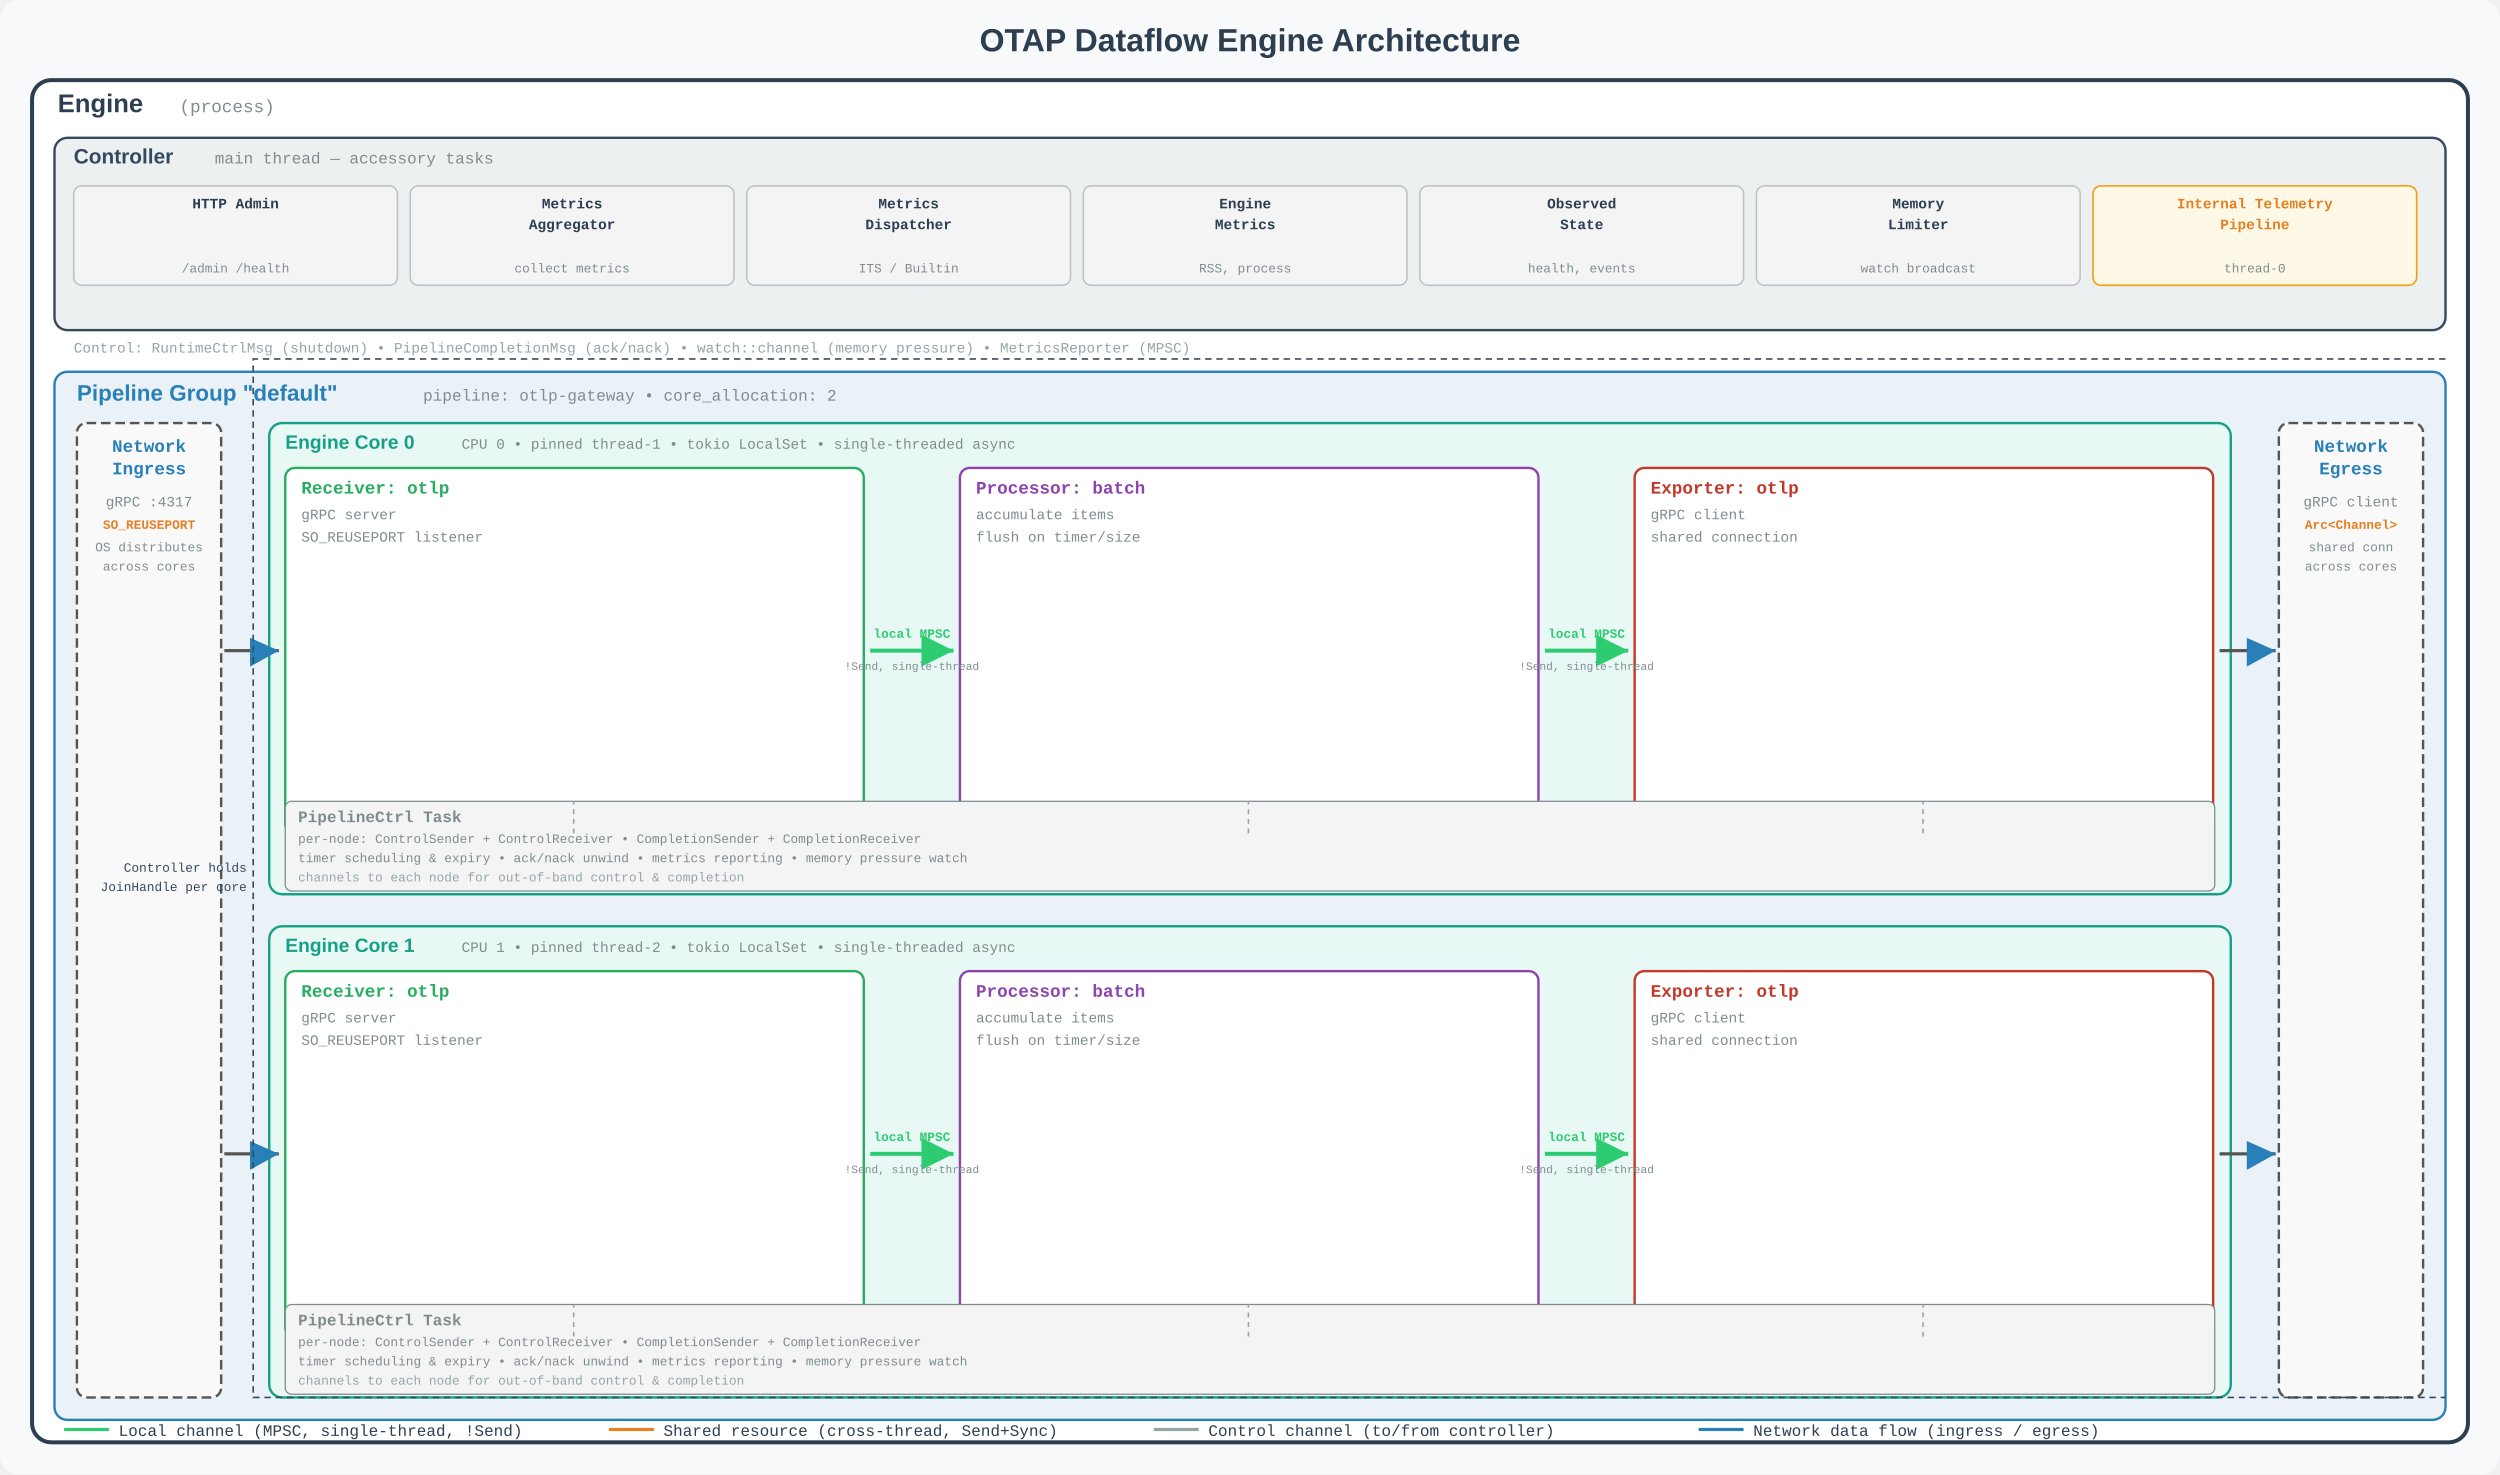
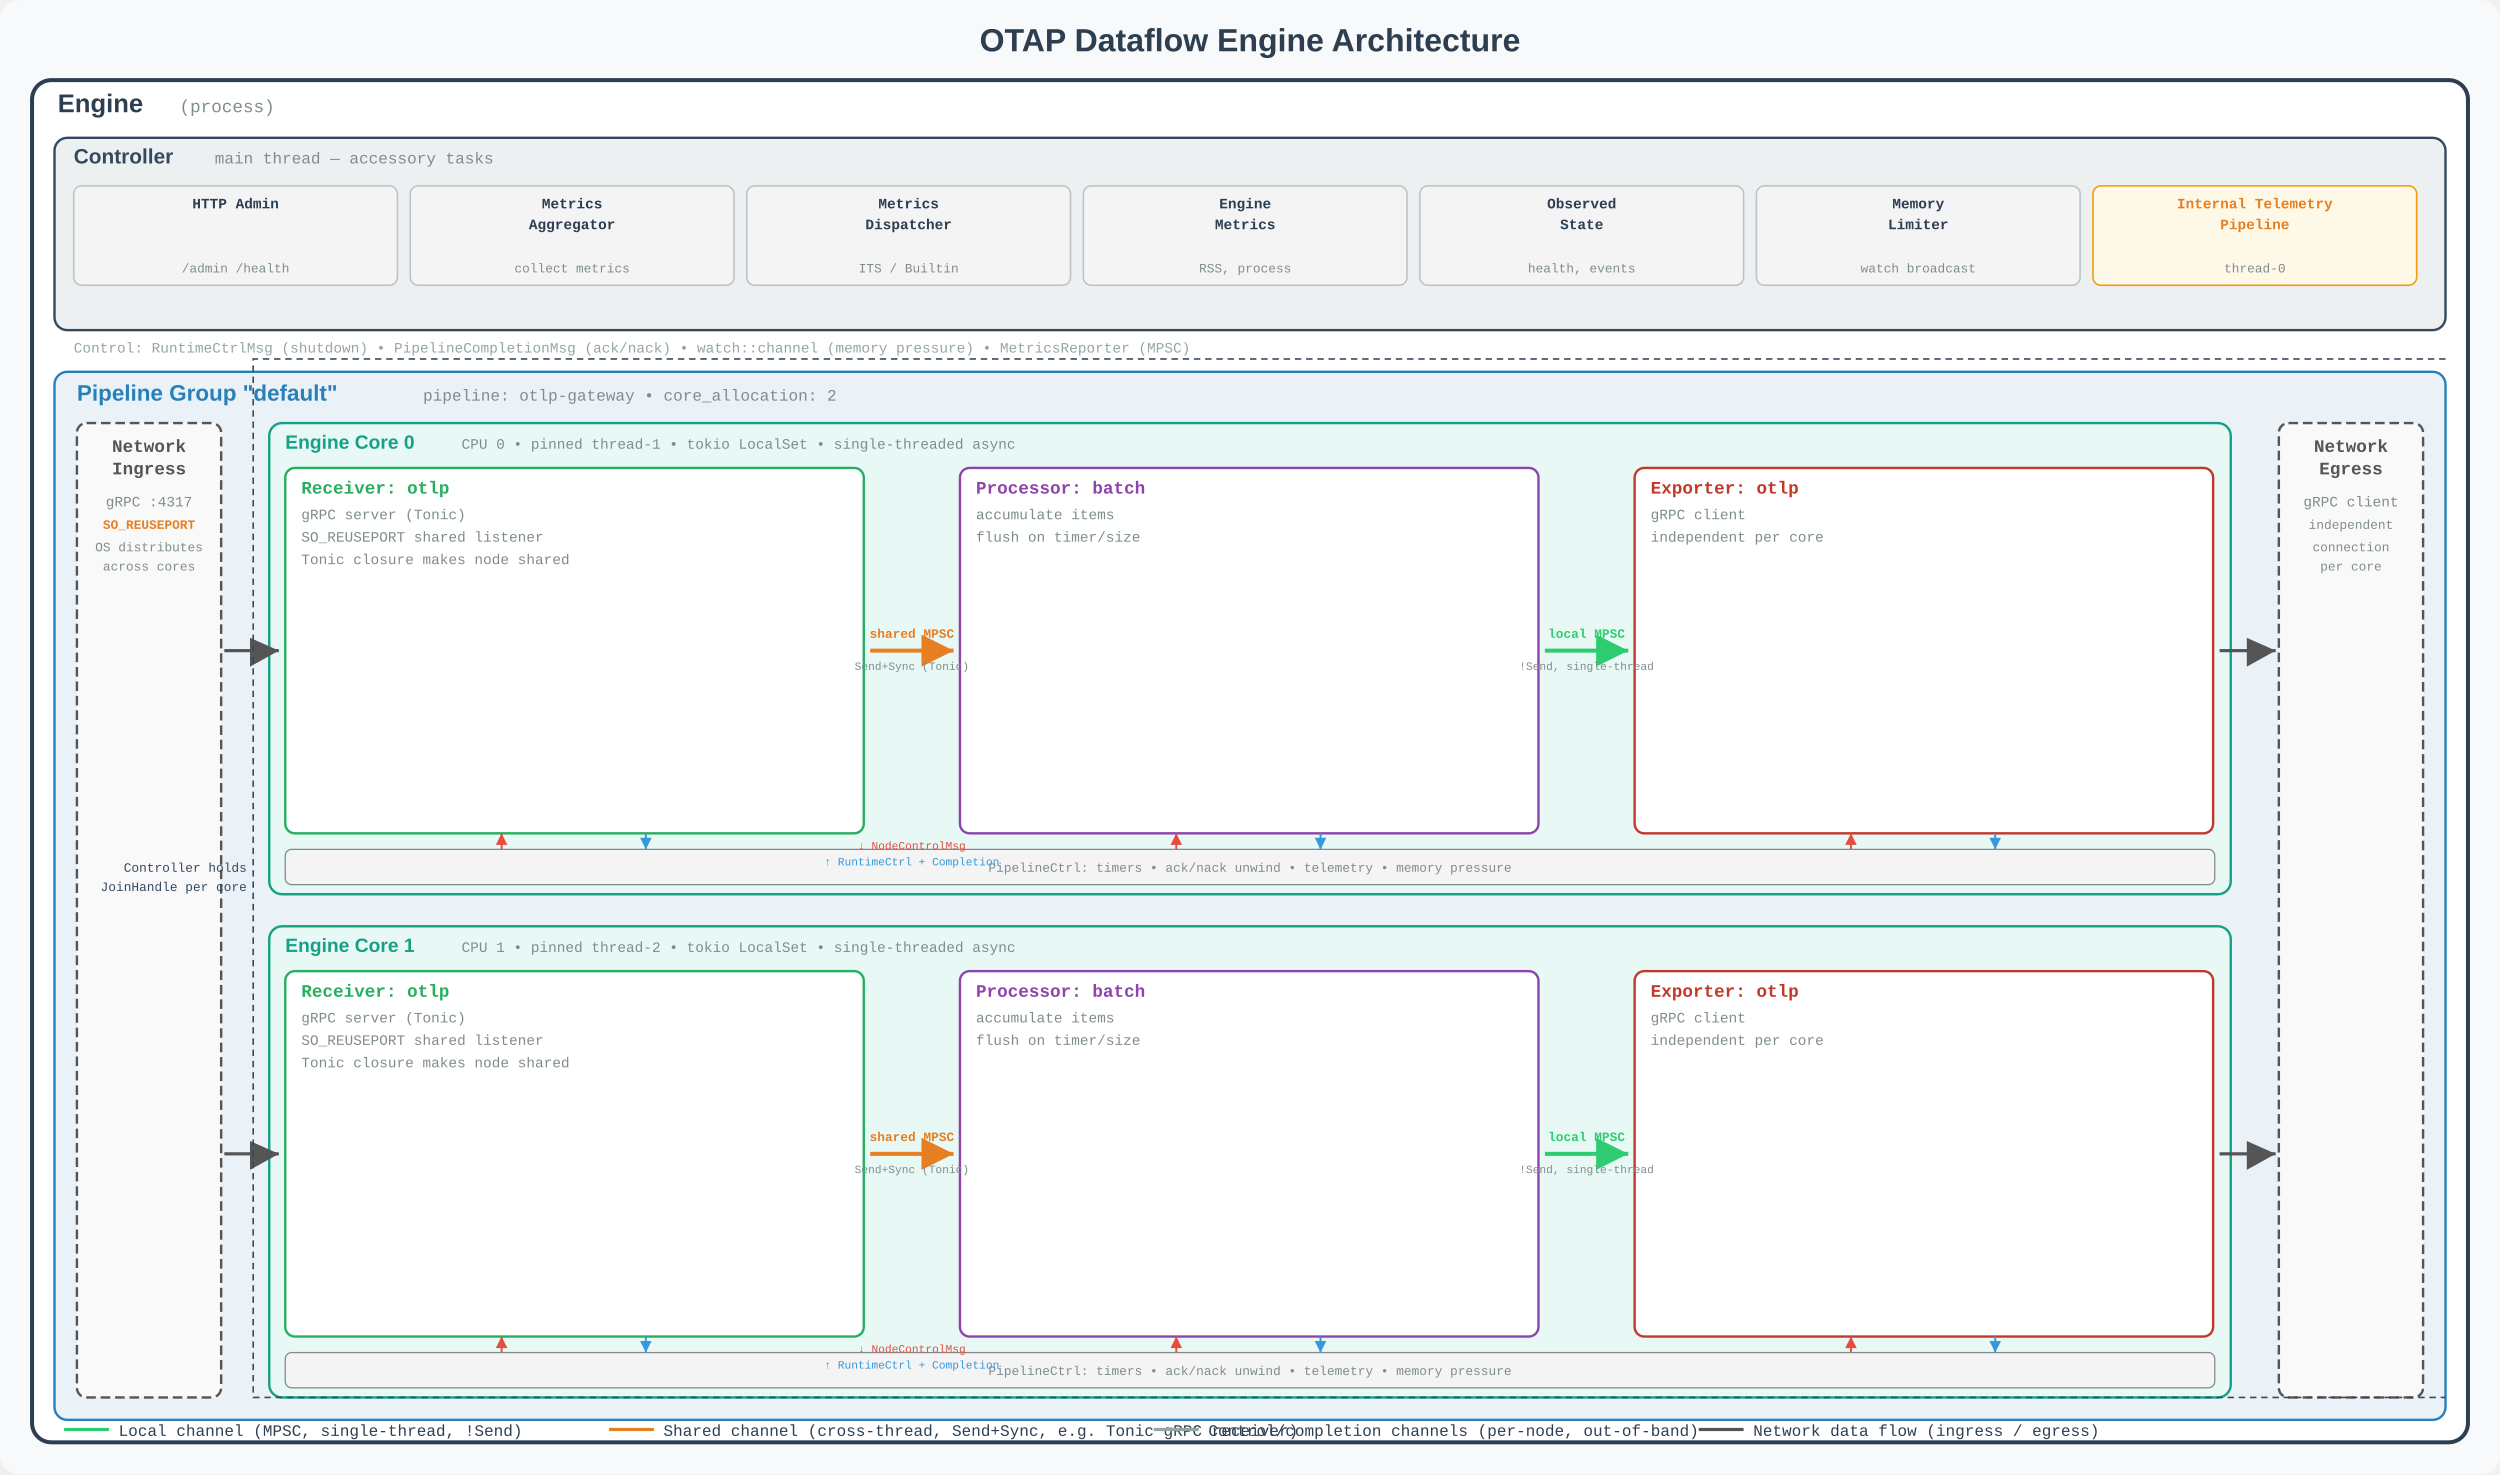
<svg xmlns="http://www.w3.org/2000/svg" viewBox="0 0 1560 920" width="1560" height="920">
  <defs>
    <marker id="al" markerWidth="8" markerHeight="8" refX="8" refY="4" orient="auto">
      <polygon points="0 0, 8 4, 0 8" fill="#2ecc71" />
    </marker>
    <marker id="as" markerWidth="8" markerHeight="8" refX="8" refY="4" orient="auto">
      <polygon points="0 0, 8 4, 0 8" fill="#e67e22" />
    </marker>
    <marker id="ac" markerWidth="6" markerHeight="6" refX="6" refY="3" orient="auto">
      <polygon points="0 0, 6 3, 0 6" fill="#95a5a6" />
    </marker>
    <marker id="at" markerWidth="8" markerHeight="8" refX="8" refY="4" orient="auto">
      <polygon points="0 0, 8 4, 0 8" fill="#3498db" />
    </marker>
    <marker id="an" markerWidth="9" markerHeight="9" refX="9" refY="4" orient="auto">
-       <polygon points="0 0, 9 4, 0 9" fill="#2980b9" />
+       <polygon points="0 0, 9 4, 0 9" fill="#555555" />
+     </marker>
+     <marker id="acd" markerWidth="6" markerHeight="6" refX="6" refY="3" orient="auto">
+       <polygon points="0 0, 6 3, 0 6" fill="#e74c3c" />
+     </marker>
+     <marker id="acu" markerWidth="6" markerHeight="6" refX="6" refY="3" orient="auto">
+       <polygon points="0 0, 6 3, 0 6" fill="#3498db" />
    </marker>
  </defs>
  <rect width="1560" height="920" fill="#f8f9fa" rx="12" />
  <text x="780" y="32" font-family="'Segoe UI', 'Helvetica Neue', Arial, sans-serif" font-size="20" fill="#2c3e50" font-weight="bold" text-anchor="middle">OTAP Dataflow Engine Architecture</text>
  <rect x="20" y="50" width="1520" height="850" rx="12" fill="#ffffff" stroke="#2c3e50" stroke-width="2.5" />
  <text x="36" y="70" font-family="'Segoe UI', 'Helvetica Neue', Arial, sans-serif" font-size="16" fill="#2c3e50" font-weight="bold" text-anchor="start">Engine</text>
  <text x="112" y="70" font-family="Consolas, 'Courier New', monospace" font-size="11" fill="#7f8c8d" font-weight="normal" text-anchor="start">(process)</text>
  <rect x="34" y="86" width="1492" height="120" rx="8" fill="#ecf0f1" stroke="#34495e" stroke-width="1.5" />
  <text x="46" y="102" font-family="'Segoe UI', 'Helvetica Neue', Arial, sans-serif" font-size="13" fill="#34495e" font-weight="bold" text-anchor="start">Controller</text>
  <text x="134" y="102" font-family="Consolas, 'Courier New', monospace" font-size="10" fill="#7f8c8d" font-weight="normal" text-anchor="start">main thread — accessory tasks</text>
  <rect x="46" y="116" width="202" height="62" rx="5" fill="#f4f4f4" stroke="#bdc3c7" stroke-width="1" />
  <text x="147" y="130" font-family="Consolas, 'Courier New', monospace" font-size="9" fill="#2c3e50" font-weight="bold" text-anchor="middle">HTTP Admin</text>
  <text x="147" y="170" font-family="Consolas, 'Courier New', monospace" font-size="8" fill="#7f8c8d" font-weight="normal" text-anchor="middle">/admin /health</text>
  <rect x="256" y="116" width="202" height="62" rx="5" fill="#f4f4f4" stroke="#bdc3c7" stroke-width="1" />
  <text x="357" y="130" font-family="Consolas, 'Courier New', monospace" font-size="9" fill="#2c3e50" font-weight="bold" text-anchor="middle">Metrics</text>
  <text x="357" y="143" font-family="Consolas, 'Courier New', monospace" font-size="9" fill="#2c3e50" font-weight="bold" text-anchor="middle">Aggregator</text>
  <text x="357" y="170" font-family="Consolas, 'Courier New', monospace" font-size="8" fill="#7f8c8d" font-weight="normal" text-anchor="middle">collect metrics</text>
  <rect x="466" y="116" width="202" height="62" rx="5" fill="#f4f4f4" stroke="#bdc3c7" stroke-width="1" />
  <text x="567" y="130" font-family="Consolas, 'Courier New', monospace" font-size="9" fill="#2c3e50" font-weight="bold" text-anchor="middle">Metrics</text>
  <text x="567" y="143" font-family="Consolas, 'Courier New', monospace" font-size="9" fill="#2c3e50" font-weight="bold" text-anchor="middle">Dispatcher</text>
  <text x="567" y="170" font-family="Consolas, 'Courier New', monospace" font-size="8" fill="#7f8c8d" font-weight="normal" text-anchor="middle">ITS / Builtin</text>
  <rect x="676" y="116" width="202" height="62" rx="5" fill="#f4f4f4" stroke="#bdc3c7" stroke-width="1" />
  <text x="777" y="130" font-family="Consolas, 'Courier New', monospace" font-size="9" fill="#2c3e50" font-weight="bold" text-anchor="middle">Engine</text>
  <text x="777" y="143" font-family="Consolas, 'Courier New', monospace" font-size="9" fill="#2c3e50" font-weight="bold" text-anchor="middle">Metrics</text>
  <text x="777" y="170" font-family="Consolas, 'Courier New', monospace" font-size="8" fill="#7f8c8d" font-weight="normal" text-anchor="middle">RSS, process</text>
  <rect x="886" y="116" width="202" height="62" rx="5" fill="#f4f4f4" stroke="#bdc3c7" stroke-width="1" />
  <text x="987" y="130" font-family="Consolas, 'Courier New', monospace" font-size="9" fill="#2c3e50" font-weight="bold" text-anchor="middle">Observed</text>
  <text x="987" y="143" font-family="Consolas, 'Courier New', monospace" font-size="9" fill="#2c3e50" font-weight="bold" text-anchor="middle">State</text>
  <text x="987" y="170" font-family="Consolas, 'Courier New', monospace" font-size="8" fill="#7f8c8d" font-weight="normal" text-anchor="middle">health, events</text>
  <rect x="1096" y="116" width="202" height="62" rx="5" fill="#f4f4f4" stroke="#bdc3c7" stroke-width="1" />
  <text x="1197" y="130" font-family="Consolas, 'Courier New', monospace" font-size="9" fill="#2c3e50" font-weight="bold" text-anchor="middle">Memory</text>
  <text x="1197" y="143" font-family="Consolas, 'Courier New', monospace" font-size="9" fill="#2c3e50" font-weight="bold" text-anchor="middle">Limiter</text>
  <text x="1197" y="170" font-family="Consolas, 'Courier New', monospace" font-size="8" fill="#7f8c8d" font-weight="normal" text-anchor="middle">watch broadcast</text>
  <rect x="1306" y="116" width="202" height="62" rx="5" fill="#fef9e7" stroke="#f39c12" stroke-width="1" />
  <text x="1407" y="130" font-family="Consolas, 'Courier New', monospace" font-size="9" fill="#e67e22" font-weight="bold" text-anchor="middle">Internal Telemetry</text>
  <text x="1407" y="143" font-family="Consolas, 'Courier New', monospace" font-size="9" fill="#e67e22" font-weight="bold" text-anchor="middle">Pipeline</text>
  <text x="1407" y="170" font-family="Consolas, 'Courier New', monospace" font-size="8" fill="#7f8c8d" font-weight="normal" text-anchor="middle">thread-0</text>
  <text x="46" y="220" font-family="Consolas, 'Courier New', monospace" font-size="9" fill="#95a5a6" font-weight="normal" text-anchor="start">Control: RuntimeCtrlMsg (shutdown)  •  PipelineCompletionMsg (ack/nack)  •  watch::channel (memory pressure)  •  MetricsReporter (MPSC)</text>
  <rect x="34" y="232" width="1492" height="654" rx="8" fill="#eaf2f8" stroke="#2980b9" stroke-width="1.5" />
  <text x="48" y="250" font-family="'Segoe UI', 'Helvetica Neue', Arial, sans-serif" font-size="14" fill="#2980b9" font-weight="bold" text-anchor="start">Pipeline Group "default"</text>
  <text x="264" y="250" font-family="Consolas, 'Courier New', monospace" font-size="10" fill="#7f8c8d" font-weight="normal" text-anchor="start">pipeline: otlp-gateway  •  core_allocation: 2</text>
  <rect x="48" y="264" width="90" height="608" rx="6" fill="#f9f9f9" stroke="#555555" stroke-width="1.5" stroke-dasharray="6,3" />
-   <text x="93" y="282" font-family="Consolas, 'Courier New', monospace" font-size="11" fill="#2980b9" font-weight="bold" text-anchor="middle">Network</text>
-   <text x="93" y="296" font-family="Consolas, 'Courier New', monospace" font-size="11" fill="#2980b9" font-weight="bold" text-anchor="middle">Ingress</text>
+   <text x="93" y="282" font-family="Consolas, 'Courier New', monospace" font-size="11" fill="#555555" font-weight="bold" text-anchor="middle">Network</text>
+   <text x="93" y="296" font-family="Consolas, 'Courier New', monospace" font-size="11" fill="#555555" font-weight="bold" text-anchor="middle">Ingress</text>
  <text x="93" y="316" font-family="Consolas, 'Courier New', monospace" font-size="9" fill="#7f8c8d" font-weight="normal" text-anchor="middle">gRPC :4317</text>
  <text x="93" y="330" font-family="Consolas, 'Courier New', monospace" font-size="8" fill="#e67e22" font-weight="bold" text-anchor="middle">SO_REUSEPORT</text>
  <text x="93" y="344" font-family="Consolas, 'Courier New', monospace" font-size="8" fill="#7f8c8d" font-weight="normal" text-anchor="middle">OS distributes</text>
  <text x="93" y="356" font-family="Consolas, 'Courier New', monospace" font-size="8" fill="#7f8c8d" font-weight="normal" text-anchor="middle">across cores</text>
  <rect x="1422" y="264" width="90" height="608" rx="6" fill="#f9f9f9" stroke="#555555" stroke-width="1.5" stroke-dasharray="6,3" />
-   <text x="1467" y="282" font-family="Consolas, 'Courier New', monospace" font-size="11" fill="#2980b9" font-weight="bold" text-anchor="middle">Network</text>
-   <text x="1467" y="296" font-family="Consolas, 'Courier New', monospace" font-size="11" fill="#2980b9" font-weight="bold" text-anchor="middle">Egress</text>
+   <text x="1467" y="282" font-family="Consolas, 'Courier New', monospace" font-size="11" fill="#555555" font-weight="bold" text-anchor="middle">Network</text>
+   <text x="1467" y="296" font-family="Consolas, 'Courier New', monospace" font-size="11" fill="#555555" font-weight="bold" text-anchor="middle">Egress</text>
  <text x="1467" y="316" font-family="Consolas, 'Courier New', monospace" font-size="9" fill="#7f8c8d" font-weight="normal" text-anchor="middle">gRPC client</text>
-   <text x="1467" y="330" font-family="Consolas, 'Courier New', monospace" font-size="8" fill="#e67e22" font-weight="bold" text-anchor="middle">Arc&lt;Channel&gt;</text>
-   <text x="1467" y="344" font-family="Consolas, 'Courier New', monospace" font-size="8" fill="#7f8c8d" font-weight="normal" text-anchor="middle">shared conn</text>
-   <text x="1467" y="356" font-family="Consolas, 'Courier New', monospace" font-size="8" fill="#7f8c8d" font-weight="normal" text-anchor="middle">across cores</text>
+   <text x="1467" y="330" font-family="Consolas, 'Courier New', monospace" font-size="8" fill="#7f8c8d" font-weight="normal" text-anchor="middle">independent</text>
+   <text x="1467" y="344" font-family="Consolas, 'Courier New', monospace" font-size="8" fill="#7f8c8d" font-weight="normal" text-anchor="middle">connection</text>
+   <text x="1467" y="356" font-family="Consolas, 'Courier New', monospace" font-size="8" fill="#7f8c8d" font-weight="normal" text-anchor="middle">per core</text>
  <rect x="168" y="264" width="1224" height="294" rx="8" fill="#e8f8f5" stroke="#16a085" stroke-width="1.5" />
  <text x="178" y="280" font-family="'Segoe UI', 'Helvetica Neue', Arial, sans-serif" font-size="12" fill="#16a085" font-weight="bold" text-anchor="start">Engine Core 0</text>
  <text x="288" y="280" font-family="Consolas, 'Courier New', monospace" font-size="9" fill="#7f8c8d" font-weight="normal" text-anchor="start">CPU 0  •  pinned thread-1  •  tokio LocalSet  •  single-threaded async</text>
  <rect x="178" y="292" width="361" height="228" rx="6" fill="#ffffff" stroke="#27ae60" stroke-width="1.5" />
  <text x="188" y="308" font-family="Consolas, 'Courier New', monospace" font-size="11" fill="#27ae60" font-weight="bold" text-anchor="start">Receiver: otlp</text>
-   <text x="188" y="324" font-family="Consolas, 'Courier New', monospace" font-size="9" fill="#7f8c8d" font-weight="normal" text-anchor="start">gRPC server</text>
-   <text x="188" y="338" font-family="Consolas, 'Courier New', monospace" font-size="9" fill="#7f8c8d" font-weight="normal" text-anchor="start">SO_REUSEPORT listener</text>
+   <text x="188" y="324" font-family="Consolas, 'Courier New', monospace" font-size="9" fill="#7f8c8d" font-weight="normal" text-anchor="start">gRPC server (Tonic)</text>
+   <text x="188" y="338" font-family="Consolas, 'Courier New', monospace" font-size="9" fill="#7f8c8d" font-weight="normal" text-anchor="start">SO_REUSEPORT shared listener</text>
+   <text x="188" y="352" font-family="Consolas, 'Courier New', monospace" font-size="9" fill="#7f8c8d" font-weight="normal" text-anchor="start">Tonic closure makes node shared</text>
  <rect x="599" y="292" width="361" height="228" rx="6" fill="#ffffff" stroke="#8e44ad" stroke-width="1.5" />
  <text x="609" y="308" font-family="Consolas, 'Courier New', monospace" font-size="11" fill="#8e44ad" font-weight="bold" text-anchor="start">Processor: batch</text>
  <text x="609" y="324" font-family="Consolas, 'Courier New', monospace" font-size="9" fill="#7f8c8d" font-weight="normal" text-anchor="start">accumulate items</text>
  <text x="609" y="338" font-family="Consolas, 'Courier New', monospace" font-size="9" fill="#7f8c8d" font-weight="normal" text-anchor="start">flush on timer/size</text>
  <rect x="1020" y="292" width="361" height="228" rx="6" fill="#ffffff" stroke="#c0392b" stroke-width="1.5" />
  <text x="1030" y="308" font-family="Consolas, 'Courier New', monospace" font-size="11" fill="#c0392b" font-weight="bold" text-anchor="start">Exporter: otlp</text>
  <text x="1030" y="324" font-family="Consolas, 'Courier New', monospace" font-size="9" fill="#7f8c8d" font-weight="normal" text-anchor="start">gRPC client</text>
-   <text x="1030" y="338" font-family="Consolas, 'Courier New', monospace" font-size="9" fill="#7f8c8d" font-weight="normal" text-anchor="start">shared connection</text>
-   <line x1="543" y1="406" x2="595" y2="406" stroke="#2ecc71" stroke-width="2.5" marker-end="url(#al)" />
-   <text x="569" y="398" font-family="Consolas, 'Courier New', monospace" font-size="8" fill="#2ecc71" font-weight="bold" text-anchor="middle">local MPSC</text>
-   <text x="569" y="418" font-family="Consolas, 'Courier New', monospace" font-size="7" fill="#7f8c8d" font-weight="normal" text-anchor="middle">!Send, single-thread</text>
+   <text x="1030" y="338" font-family="Consolas, 'Courier New', monospace" font-size="9" fill="#7f8c8d" font-weight="normal" text-anchor="start">independent per core</text>
+   <line x1="543" y1="406" x2="595" y2="406" stroke="#e67e22" stroke-width="2.5" marker-end="url(#as)" />
+   <text x="569" y="398" font-family="Consolas, 'Courier New', monospace" font-size="8" fill="#e67e22" font-weight="bold" text-anchor="middle">shared MPSC</text>
+   <text x="569" y="418" font-family="Consolas, 'Courier New', monospace" font-size="7" fill="#7f8c8d" font-weight="normal" text-anchor="middle">Send+Sync (Tonic)</text>
  <line x1="964" y1="406" x2="1016" y2="406" stroke="#2ecc71" stroke-width="2.5" marker-end="url(#al)" />
  <text x="990" y="398" font-family="Consolas, 'Courier New', monospace" font-size="8" fill="#2ecc71" font-weight="bold" text-anchor="middle">local MPSC</text>
  <text x="990" y="418" font-family="Consolas, 'Courier New', monospace" font-size="7" fill="#7f8c8d" font-weight="normal" text-anchor="middle">!Send, single-thread</text>
-   <rect x="178" y="500" width="1204" height="56" rx="4" fill="#f4f4f4" stroke="#7f8c8d" stroke-width="0.8" />
-   <text x="186" y="513" font-family="Consolas, 'Courier New', monospace" font-size="10" fill="#7f8c8d" font-weight="bold" text-anchor="start">PipelineCtrl Task</text>
-   <text x="186" y="526" font-family="Consolas, 'Courier New', monospace" font-size="8" fill="#7f8c8d" font-weight="normal" text-anchor="start">per-node: ControlSender + ControlReceiver  •  CompletionSender + CompletionReceiver</text>
-   <text x="186" y="538" font-family="Consolas, 'Courier New', monospace" font-size="8" fill="#7f8c8d" font-weight="normal" text-anchor="start">timer scheduling &amp; expiry  •  ack/nack unwind  •  metrics reporting  •  memory pressure watch</text>
-   <text x="186" y="550" font-family="Consolas, 'Courier New', monospace" font-size="8" fill="#95a5a6" font-weight="normal" text-anchor="start">channels to each node for out-of-band control &amp; completion</text>
-   <line x1="358" y1="520" x2="358" y2="500" stroke="#95a5a6" stroke-width="1" stroke-dasharray="3,3" />
-   <line x1="779" y1="520" x2="779" y2="500" stroke="#95a5a6" stroke-width="1" stroke-dasharray="3,3" />
-   <line x1="1200" y1="520" x2="1200" y2="500" stroke="#95a5a6" stroke-width="1" stroke-dasharray="3,3" />
+   <rect x="178" y="530" width="1204" height="22" rx="4" fill="#f4f4f4" stroke="#7f8c8d" stroke-width="0.8" />
+   <text x="780" y="544" font-family="Consolas, 'Courier New', monospace" font-size="8" fill="#7f8c8d" font-weight="normal" text-anchor="middle">PipelineCtrl: timers  •  ack/nack unwind  •  telemetry  •  memory pressure</text>
+   <line x1="313" y1="530" x2="313" y2="520" stroke="#e74c3c" stroke-width="1.2" stroke-dasharray="4,2" marker-end="url(#acd)" />
+   <line x1="403" y1="520" x2="403" y2="530" stroke="#3498db" stroke-width="1.2" stroke-dasharray="4,2" marker-end="url(#acu)" />
+   <line x1="734" y1="530" x2="734" y2="520" stroke="#e74c3c" stroke-width="1.2" stroke-dasharray="4,2" marker-end="url(#acd)" />
+   <line x1="824" y1="520" x2="824" y2="530" stroke="#3498db" stroke-width="1.2" stroke-dasharray="4,2" marker-end="url(#acu)" />
+   <line x1="1155" y1="530" x2="1155" y2="520" stroke="#e74c3c" stroke-width="1.2" stroke-dasharray="4,2" marker-end="url(#acd)" />
+   <line x1="1245" y1="520" x2="1245" y2="530" stroke="#3498db" stroke-width="1.2" stroke-dasharray="4,2" marker-end="url(#acu)" />
+   <text x="569" y="530" font-family="Consolas, 'Courier New', monospace" font-size="7" fill="#e74c3c" font-weight="normal" text-anchor="middle">↓ NodeControlMsg</text>
+   <text x="569" y="540" font-family="Consolas, 'Courier New', monospace" font-size="7" fill="#3498db" font-weight="normal" text-anchor="middle">↑ RuntimeCtrl + Completion</text>
  <line x1="140" y1="406" x2="174" y2="406" stroke="#555555" stroke-width="2" marker-end="url(#an)" />
  <line x1="1385" y1="406" x2="1420" y2="406" stroke="#555555" stroke-width="2" marker-end="url(#an)" />
  <rect x="168" y="578" width="1224" height="294" rx="8" fill="#e8f8f5" stroke="#16a085" stroke-width="1.5" />
  <text x="178" y="594" font-family="'Segoe UI', 'Helvetica Neue', Arial, sans-serif" font-size="12" fill="#16a085" font-weight="bold" text-anchor="start">Engine Core 1</text>
  <text x="288" y="594" font-family="Consolas, 'Courier New', monospace" font-size="9" fill="#7f8c8d" font-weight="normal" text-anchor="start">CPU 1  •  pinned thread-2  •  tokio LocalSet  •  single-threaded async</text>
  <rect x="178" y="606" width="361" height="228" rx="6" fill="#ffffff" stroke="#27ae60" stroke-width="1.5" />
  <text x="188" y="622" font-family="Consolas, 'Courier New', monospace" font-size="11" fill="#27ae60" font-weight="bold" text-anchor="start">Receiver: otlp</text>
-   <text x="188" y="638" font-family="Consolas, 'Courier New', monospace" font-size="9" fill="#7f8c8d" font-weight="normal" text-anchor="start">gRPC server</text>
-   <text x="188" y="652" font-family="Consolas, 'Courier New', monospace" font-size="9" fill="#7f8c8d" font-weight="normal" text-anchor="start">SO_REUSEPORT listener</text>
+   <text x="188" y="638" font-family="Consolas, 'Courier New', monospace" font-size="9" fill="#7f8c8d" font-weight="normal" text-anchor="start">gRPC server (Tonic)</text>
+   <text x="188" y="652" font-family="Consolas, 'Courier New', monospace" font-size="9" fill="#7f8c8d" font-weight="normal" text-anchor="start">SO_REUSEPORT shared listener</text>
+   <text x="188" y="666" font-family="Consolas, 'Courier New', monospace" font-size="9" fill="#7f8c8d" font-weight="normal" text-anchor="start">Tonic closure makes node shared</text>
  <rect x="599" y="606" width="361" height="228" rx="6" fill="#ffffff" stroke="#8e44ad" stroke-width="1.5" />
  <text x="609" y="622" font-family="Consolas, 'Courier New', monospace" font-size="11" fill="#8e44ad" font-weight="bold" text-anchor="start">Processor: batch</text>
  <text x="609" y="638" font-family="Consolas, 'Courier New', monospace" font-size="9" fill="#7f8c8d" font-weight="normal" text-anchor="start">accumulate items</text>
  <text x="609" y="652" font-family="Consolas, 'Courier New', monospace" font-size="9" fill="#7f8c8d" font-weight="normal" text-anchor="start">flush on timer/size</text>
  <rect x="1020" y="606" width="361" height="228" rx="6" fill="#ffffff" stroke="#c0392b" stroke-width="1.5" />
  <text x="1030" y="622" font-family="Consolas, 'Courier New', monospace" font-size="11" fill="#c0392b" font-weight="bold" text-anchor="start">Exporter: otlp</text>
  <text x="1030" y="638" font-family="Consolas, 'Courier New', monospace" font-size="9" fill="#7f8c8d" font-weight="normal" text-anchor="start">gRPC client</text>
-   <text x="1030" y="652" font-family="Consolas, 'Courier New', monospace" font-size="9" fill="#7f8c8d" font-weight="normal" text-anchor="start">shared connection</text>
-   <line x1="543" y1="720" x2="595" y2="720" stroke="#2ecc71" stroke-width="2.5" marker-end="url(#al)" />
-   <text x="569" y="712" font-family="Consolas, 'Courier New', monospace" font-size="8" fill="#2ecc71" font-weight="bold" text-anchor="middle">local MPSC</text>
-   <text x="569" y="732" font-family="Consolas, 'Courier New', monospace" font-size="7" fill="#7f8c8d" font-weight="normal" text-anchor="middle">!Send, single-thread</text>
+   <text x="1030" y="652" font-family="Consolas, 'Courier New', monospace" font-size="9" fill="#7f8c8d" font-weight="normal" text-anchor="start">independent per core</text>
+   <line x1="543" y1="720" x2="595" y2="720" stroke="#e67e22" stroke-width="2.5" marker-end="url(#as)" />
+   <text x="569" y="712" font-family="Consolas, 'Courier New', monospace" font-size="8" fill="#e67e22" font-weight="bold" text-anchor="middle">shared MPSC</text>
+   <text x="569" y="732" font-family="Consolas, 'Courier New', monospace" font-size="7" fill="#7f8c8d" font-weight="normal" text-anchor="middle">Send+Sync (Tonic)</text>
  <line x1="964" y1="720" x2="1016" y2="720" stroke="#2ecc71" stroke-width="2.5" marker-end="url(#al)" />
  <text x="990" y="712" font-family="Consolas, 'Courier New', monospace" font-size="8" fill="#2ecc71" font-weight="bold" text-anchor="middle">local MPSC</text>
  <text x="990" y="732" font-family="Consolas, 'Courier New', monospace" font-size="7" fill="#7f8c8d" font-weight="normal" text-anchor="middle">!Send, single-thread</text>
-   <rect x="178" y="814" width="1204" height="56" rx="4" fill="#f4f4f4" stroke="#7f8c8d" stroke-width="0.8" />
-   <text x="186" y="827" font-family="Consolas, 'Courier New', monospace" font-size="10" fill="#7f8c8d" font-weight="bold" text-anchor="start">PipelineCtrl Task</text>
-   <text x="186" y="840" font-family="Consolas, 'Courier New', monospace" font-size="8" fill="#7f8c8d" font-weight="normal" text-anchor="start">per-node: ControlSender + ControlReceiver  •  CompletionSender + CompletionReceiver</text>
-   <text x="186" y="852" font-family="Consolas, 'Courier New', monospace" font-size="8" fill="#7f8c8d" font-weight="normal" text-anchor="start">timer scheduling &amp; expiry  •  ack/nack unwind  •  metrics reporting  •  memory pressure watch</text>
-   <text x="186" y="864" font-family="Consolas, 'Courier New', monospace" font-size="8" fill="#95a5a6" font-weight="normal" text-anchor="start">channels to each node for out-of-band control &amp; completion</text>
-   <line x1="358" y1="834" x2="358" y2="814" stroke="#95a5a6" stroke-width="1" stroke-dasharray="3,3" />
-   <line x1="779" y1="834" x2="779" y2="814" stroke="#95a5a6" stroke-width="1" stroke-dasharray="3,3" />
-   <line x1="1200" y1="834" x2="1200" y2="814" stroke="#95a5a6" stroke-width="1" stroke-dasharray="3,3" />
+   <rect x="178" y="844" width="1204" height="22" rx="4" fill="#f4f4f4" stroke="#7f8c8d" stroke-width="0.8" />
+   <text x="780" y="858" font-family="Consolas, 'Courier New', monospace" font-size="8" fill="#7f8c8d" font-weight="normal" text-anchor="middle">PipelineCtrl: timers  •  ack/nack unwind  •  telemetry  •  memory pressure</text>
+   <line x1="313" y1="844" x2="313" y2="834" stroke="#e74c3c" stroke-width="1.2" stroke-dasharray="4,2" marker-end="url(#acd)" />
+   <line x1="403" y1="834" x2="403" y2="844" stroke="#3498db" stroke-width="1.2" stroke-dasharray="4,2" marker-end="url(#acu)" />
+   <line x1="734" y1="844" x2="734" y2="834" stroke="#e74c3c" stroke-width="1.2" stroke-dasharray="4,2" marker-end="url(#acd)" />
+   <line x1="824" y1="834" x2="824" y2="844" stroke="#3498db" stroke-width="1.2" stroke-dasharray="4,2" marker-end="url(#acu)" />
+   <line x1="1155" y1="844" x2="1155" y2="834" stroke="#e74c3c" stroke-width="1.2" stroke-dasharray="4,2" marker-end="url(#acd)" />
+   <line x1="1245" y1="834" x2="1245" y2="844" stroke="#3498db" stroke-width="1.2" stroke-dasharray="4,2" marker-end="url(#acu)" />
+   <text x="569" y="844" font-family="Consolas, 'Courier New', monospace" font-size="7" fill="#e74c3c" font-weight="normal" text-anchor="middle">↓ NodeControlMsg</text>
+   <text x="569" y="854" font-family="Consolas, 'Courier New', monospace" font-size="7" fill="#3498db" font-weight="normal" text-anchor="middle">↑ RuntimeCtrl + Completion</text>
  <line x1="140" y1="720" x2="174" y2="720" stroke="#555555" stroke-width="2" marker-end="url(#an)" />
  <line x1="1385" y1="720" x2="1420" y2="720" stroke="#555555" stroke-width="2" marker-end="url(#an)" />
  <path d="M 1526,224 L 158,224 L 158,872 L 1526,872" fill="none" stroke="#34495e" stroke-width="1" stroke-dasharray="4,3" />
  <text x="154" y="544" font-family="Consolas, 'Courier New', monospace" font-size="8" fill="#34495e" font-weight="normal" text-anchor="end">Controller holds</text>
  <text x="154" y="556" font-family="Consolas, 'Courier New', monospace" font-size="8" fill="#34495e" font-weight="normal" text-anchor="end">JoinHandle per core</text>
  <line x1="40" y1="892" x2="68" y2="892" stroke="#2ecc71" stroke-width="2" />
  <text x="74" y="896" font-family="Consolas, 'Courier New', monospace" font-size="10" fill="#2c3e50" font-weight="normal" text-anchor="start">Local channel (MPSC, single-thread, !Send)</text>
  <line x1="380" y1="892" x2="408" y2="892" stroke="#e67e22" stroke-width="2" />
-   <text x="414" y="896" font-family="Consolas, 'Courier New', monospace" font-size="10" fill="#2c3e50" font-weight="normal" text-anchor="start">Shared resource (cross-thread, Send+Sync)</text>
+   <text x="414" y="896" font-family="Consolas, 'Courier New', monospace" font-size="10" fill="#2c3e50" font-weight="normal" text-anchor="start">Shared channel (cross-thread, Send+Sync, e.g. Tonic gRPC receiver)</text>
  <line x1="720" y1="892" x2="748" y2="892" stroke="#95a5a6" stroke-width="2" />
-   <text x="754" y="896" font-family="Consolas, 'Courier New', monospace" font-size="10" fill="#2c3e50" font-weight="normal" text-anchor="start">Control channel (to/from controller)</text>
-   <line x1="1060" y1="892" x2="1088" y2="892" stroke="#2980b9" stroke-width="2" />
+   <text x="754" y="896" font-family="Consolas, 'Courier New', monospace" font-size="10" fill="#2c3e50" font-weight="normal" text-anchor="start">Control/completion channels (per-node, out-of-band)</text>
+   <line x1="1060" y1="892" x2="1088" y2="892" stroke="#555555" stroke-width="2" />
  <text x="1094" y="896" font-family="Consolas, 'Courier New', monospace" font-size="10" fill="#2c3e50" font-weight="normal" text-anchor="start">Network data flow (ingress / egress)</text>
</svg>
